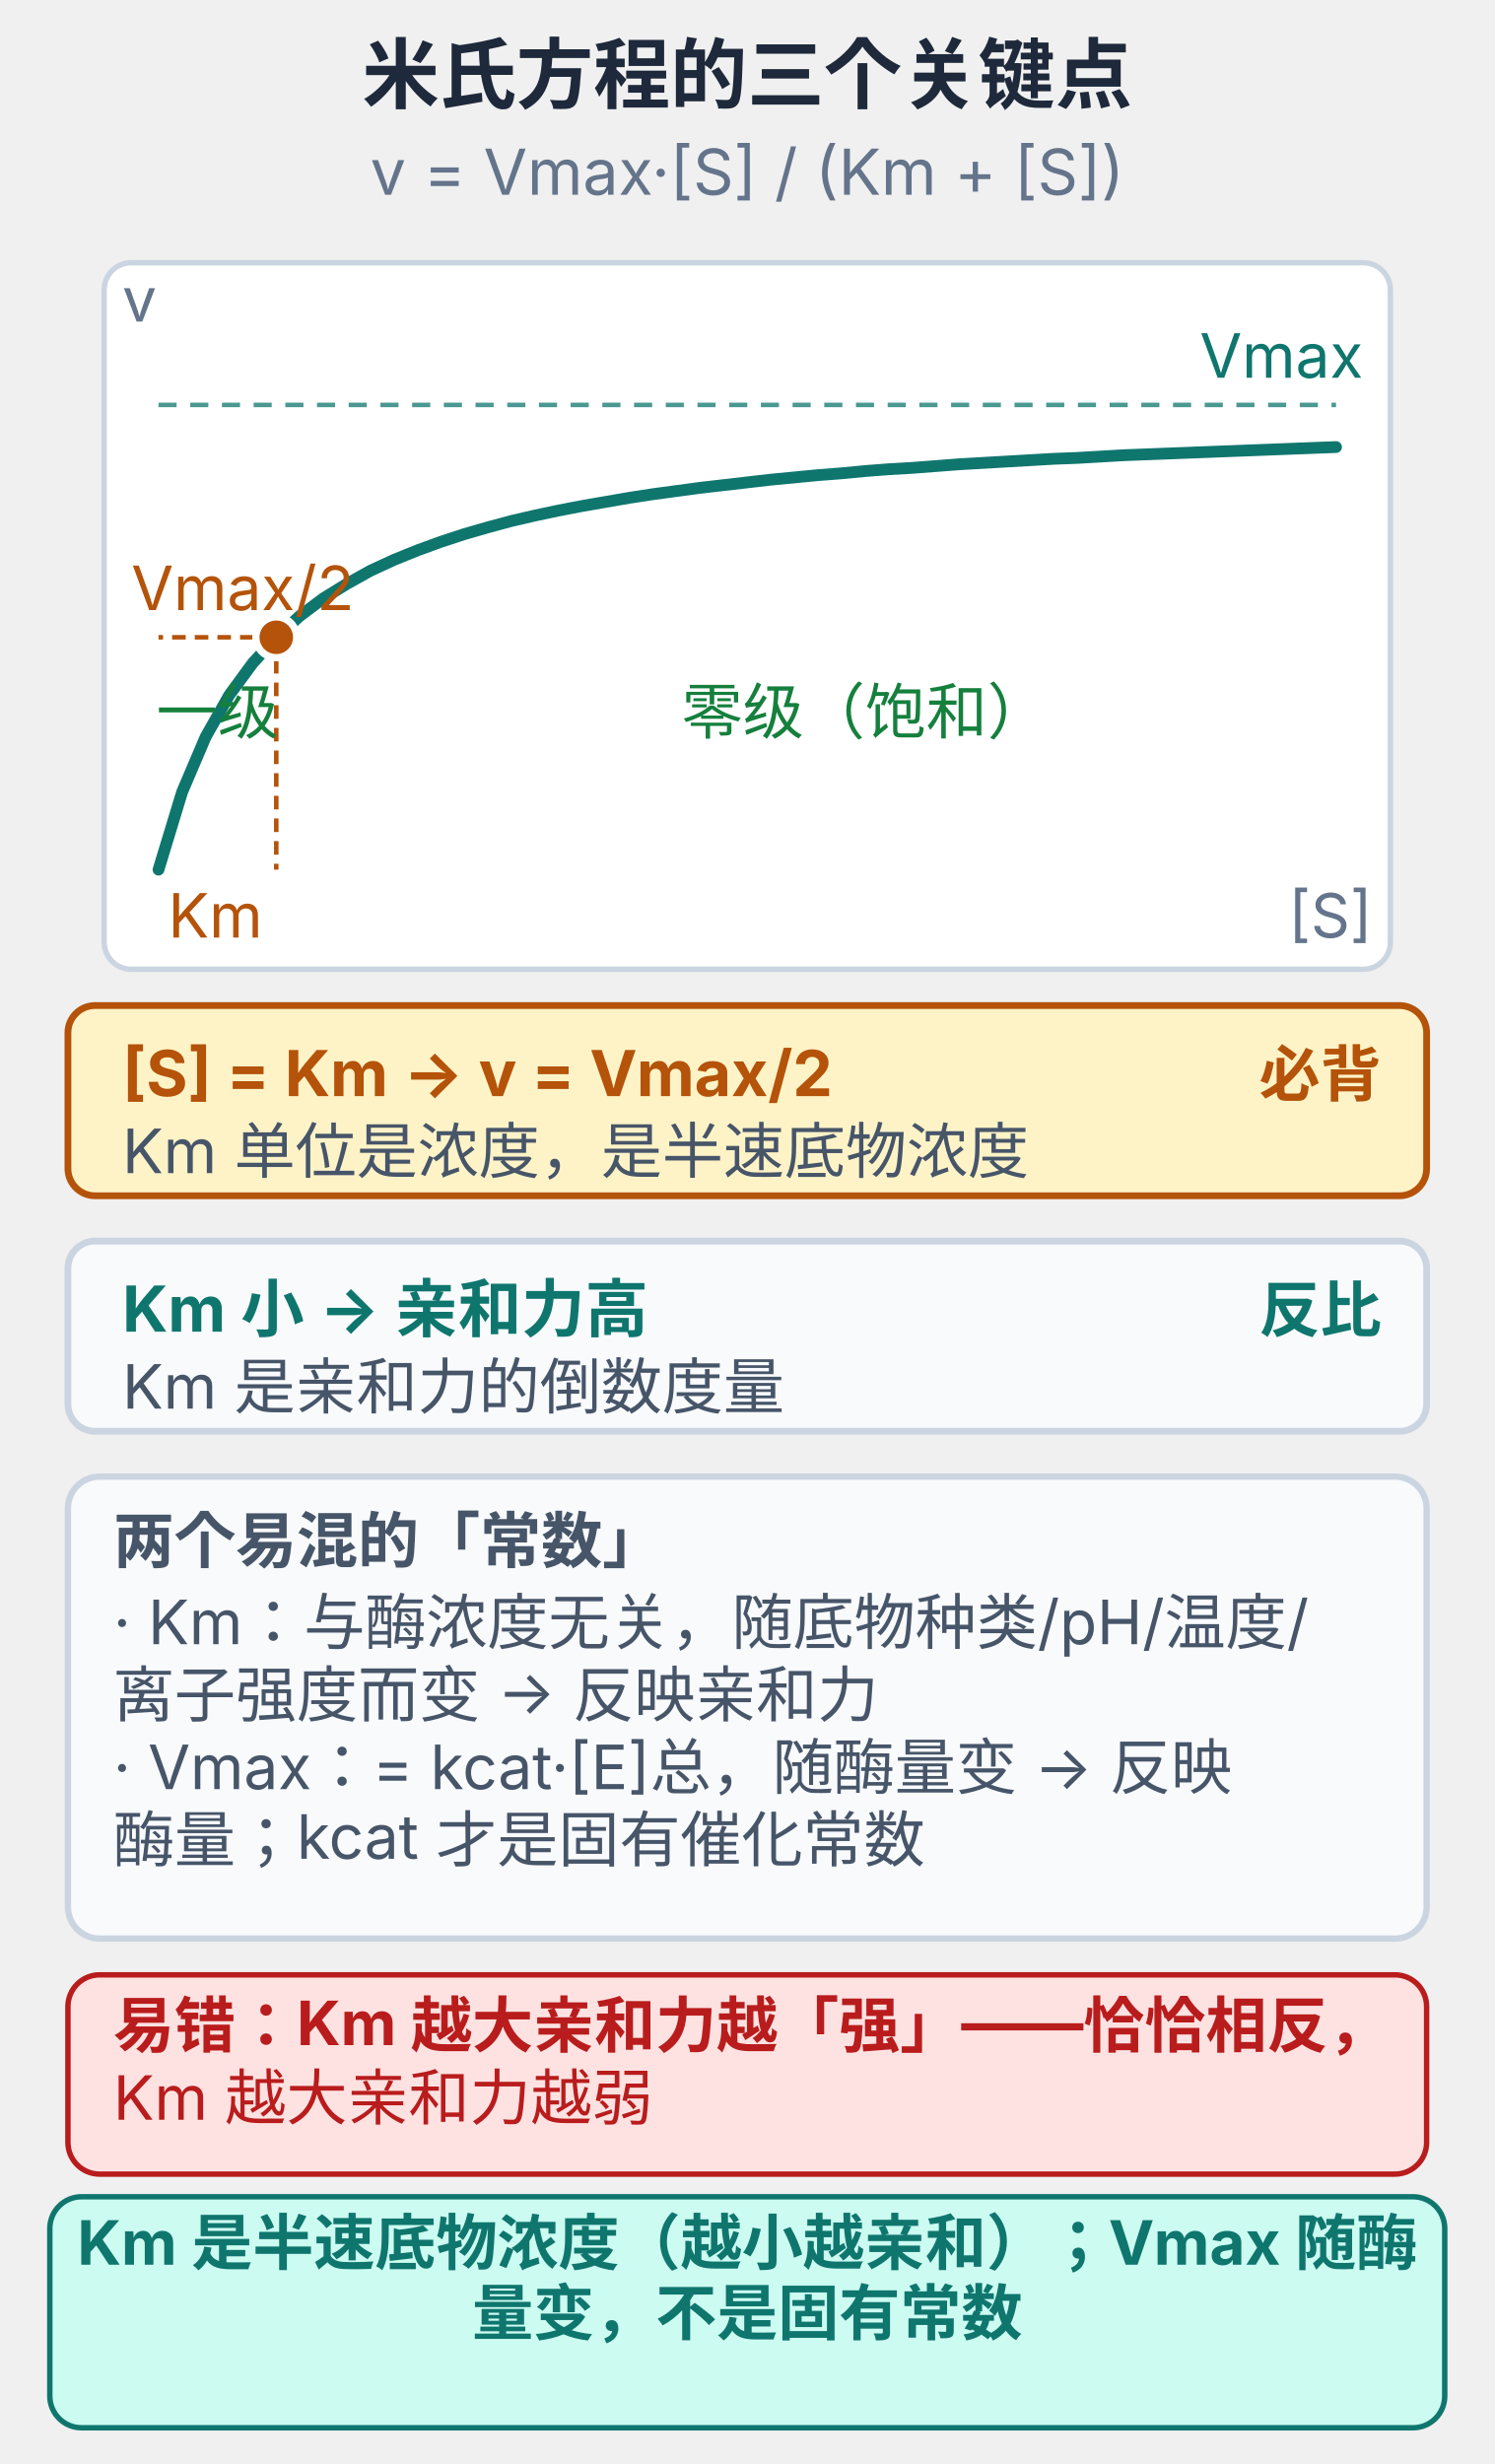
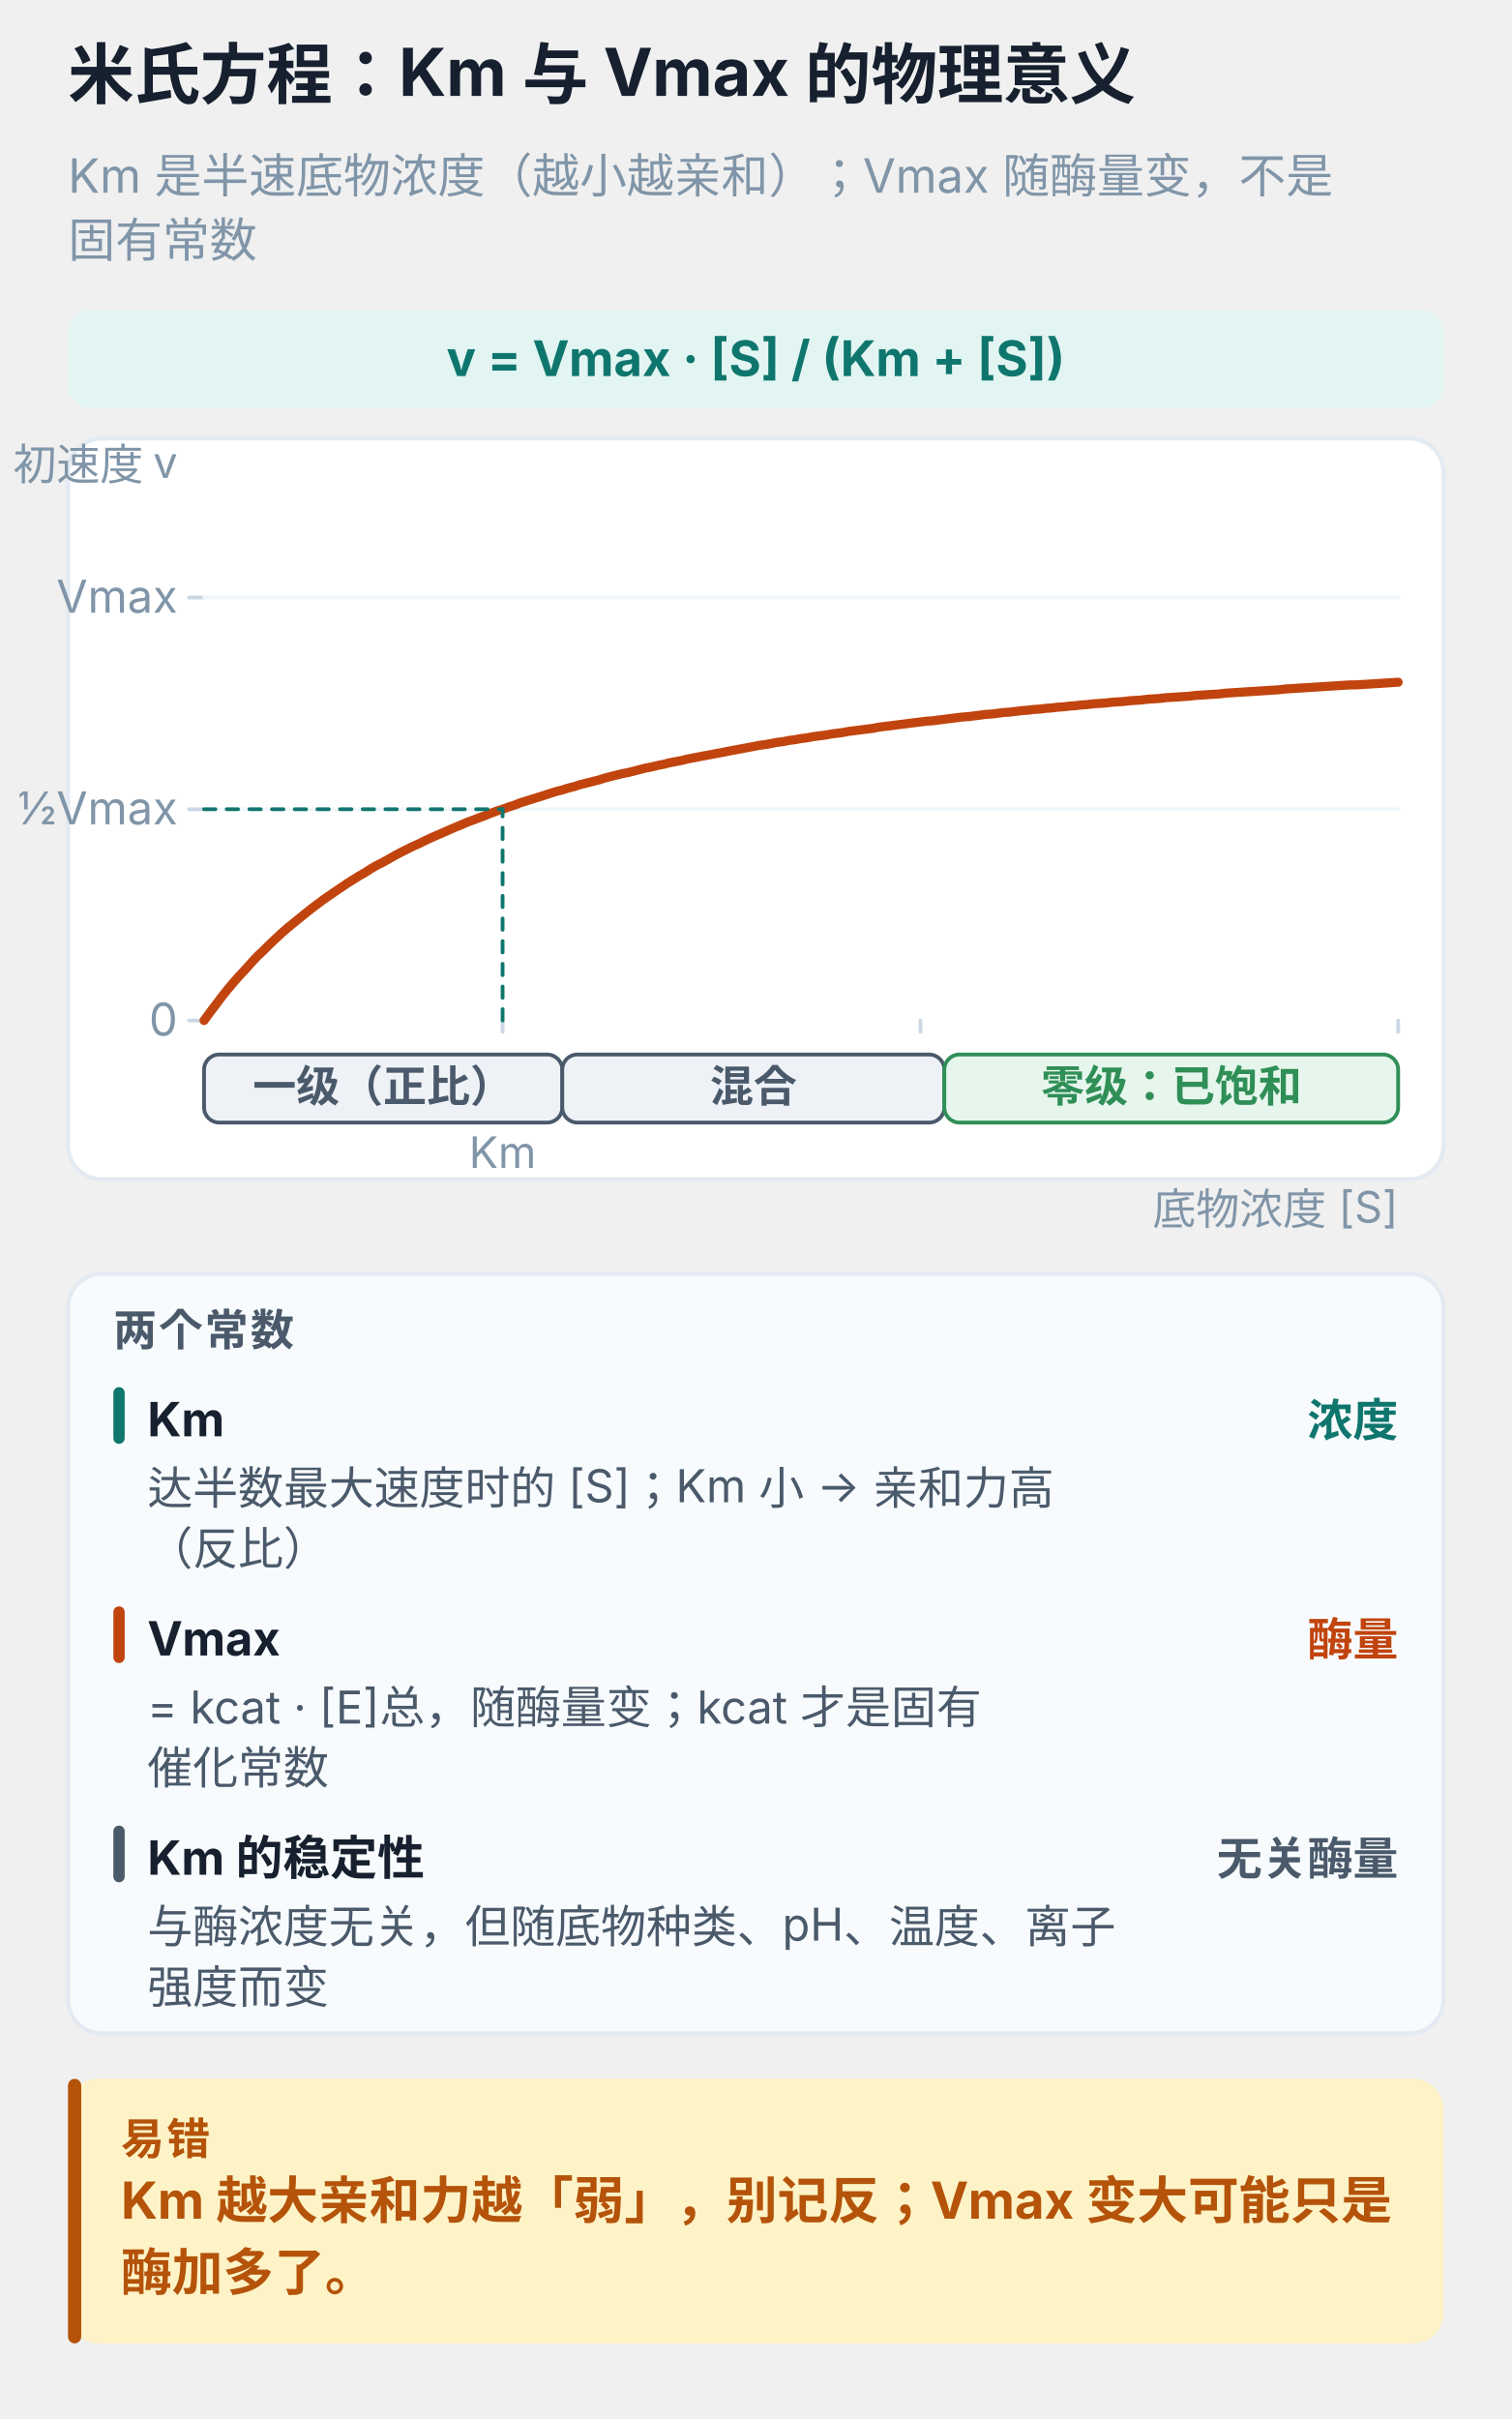
- <svg xmlns="http://www.w3.org/2000/svg" viewBox="0 0 330 544" width="100%" style="max-width:330px;display:block;margin:0 auto;background:#ffffff;border-radius:10px" role="img">
-   <text x="165.0" y="22.6" text-anchor="middle" font-size="17" font-weight="700" fill="#1e293b" font-family="-apple-system,'PingFang SC','Microsoft YaHei',sans-serif">米氏方程的三个关键点</text>
-   <text x="165.0" y="43.0" text-anchor="middle" font-size="14" font-weight="400" fill="#64748b" font-family="-apple-system,'PingFang SC','Microsoft YaHei',sans-serif">v = Vmax·[S] / (Km + [S])</text>
-   <rect x="23.0" y="58.0" width="284.0" height="156.0" rx="6" fill="#ffffff" stroke="#cbd5e1" stroke-width="1.2" />
-   <polyline points="35.0,192.0 40.2,174.9 45.4,162.7 50.6,153.5 55.8,146.4 61.0,140.7 66.2,136.0 71.4,132.1 76.6,128.9 81.8,126.0 87.0,123.6 92.2,121.5 97.4,119.6 102.6,117.9 107.8,116.4 113.0,115.0 118.2,113.8 123.4,112.7 128.6,111.7 133.8,110.8 139.0,109.9 144.2,109.1 149.4,108.4 154.6,107.7 159.8,107.1 165.0,106.5 170.2,105.9 175.4,105.4 180.6,104.9 185.8,104.5 191.0,104.0 196.2,103.6 201.4,103.3 206.6,102.9 211.8,102.5 217.0,102.2 222.2,101.9 227.4,101.6 232.6,101.3 237.8,101.1 243.0,100.8 248.2,100.5 253.4,100.3 258.6,100.1 263.8,99.9 269.0,99.7 274.2,99.5 279.4,99.3 284.6,99.1 289.8,98.9 295.0,98.7" fill="none" stroke="#0f766e" stroke-width="2.6" stroke-linecap="round" />
-   <path d="M35.0,89.4 H295.0" stroke="#0f766e" stroke-width="1" stroke-dasharray="4 3" opacity="0.75" />
-   <path d="M61.0,140.7 H35.0" stroke="#b45309" stroke-width="1" stroke-dasharray="3 2" />
-   <path d="M61.0,140.7 V192" stroke="#b45309" stroke-width="1" stroke-dasharray="3 2" />
-   <circle cx="61.0" cy="140.7" r="4.5" fill="#b45309" stroke="#fff" stroke-width="1.6" />
-   <text x="58.0" y="207.0" text-anchor="end" font-size="13.5" font-weight="400" fill="#b45309" font-family="-apple-system,'PingFang SC','Microsoft YaHei',sans-serif">Km</text>
-   <text x="29.0" y="134.7" text-anchor="start" font-size="13.5" font-weight="400" fill="#b45309" font-family="-apple-system,'PingFang SC','Microsoft YaHei',sans-serif">Vmax/2</text>
-   <text x="301.0" y="83.4" text-anchor="end" font-size="13.5" font-weight="400" fill="#0f766e" font-family="-apple-system,'PingFang SC','Microsoft YaHei',sans-serif">Vmax</text>
-   <text x="303.0" y="207.0" text-anchor="end" font-size="13.5" font-weight="400" fill="#64748b" font-family="-apple-system,'PingFang SC','Microsoft YaHei',sans-serif">[S]</text>
-   <text x="27.0" y="71.0" text-anchor="start" font-size="13.5" font-weight="400" fill="#64748b" font-family="-apple-system,'PingFang SC','Microsoft YaHei',sans-serif">v</text>
-   <text x="48.0" y="162.0" text-anchor="middle" font-size="13.5" font-weight="400" fill="#15803d" font-family="-apple-system,'PingFang SC','Microsoft YaHei',sans-serif">一级</text>
-   <text x="191.0" y="162.0" text-anchor="middle" font-size="13.5" font-weight="400" fill="#15803d" font-family="-apple-system,'PingFang SC','Microsoft YaHei',sans-serif">零级（饱和）</text>
-   <rect x="15.0" y="222.0" width="300.0" height="42.0" rx="6" fill="#fef3c7" stroke="#b45309" stroke-width="1.5" />
-   <text x="27.0" y="242.0" text-anchor="start" font-size="14" font-weight="700" fill="#b45309" font-family="-apple-system,'PingFang SC','Microsoft YaHei',sans-serif">[S] = Km → v = Vmax/2</text>
-   <text x="305.0" y="242.0" text-anchor="end" font-size="13.5" font-weight="700" fill="#b45309" font-family="-apple-system,'PingFang SC','Microsoft YaHei',sans-serif">必背</text>
-   <text x="27.0" y="259.0" text-anchor="start" font-size="13.5" font-weight="400" fill="#475569" font-family="-apple-system,'PingFang SC','Microsoft YaHei',sans-serif">Km 单位是浓度，是半速底物浓度</text>
-   <rect x="15.0" y="274.0" width="300.0" height="42.0" rx="6" fill="#f8fafc" stroke="#cbd5e1" stroke-width="1.5" />
-   <text x="27.0" y="294.0" text-anchor="start" font-size="14" font-weight="700" fill="#0f766e" font-family="-apple-system,'PingFang SC','Microsoft YaHei',sans-serif">Km 小 → 亲和力高</text>
-   <text x="305.0" y="294.0" text-anchor="end" font-size="13.5" font-weight="700" fill="#0f766e" font-family="-apple-system,'PingFang SC','Microsoft YaHei',sans-serif">反比</text>
-   <text x="27.0" y="311.0" text-anchor="start" font-size="13.5" font-weight="400" fill="#475569" font-family="-apple-system,'PingFang SC','Microsoft YaHei',sans-serif">Km 是亲和力的倒数度量</text>
-   <rect x="15.0" y="326.0" width="300.0" height="102.0" rx="7" fill="#f8fafc" stroke="#cbd5e1" stroke-width="1.4" />
-   <text x="25.0" y="345.0" text-anchor="start" font-size="13.5" font-weight="700" fill="#475569" font-family="-apple-system,'PingFang SC','Microsoft YaHei',sans-serif">两个易混的「常数」</text>
-   <text x="25.0" y="363.0" text-anchor="start" font-size="13.5" font-weight="400" fill="#475569" font-family="-apple-system,'PingFang SC','Microsoft YaHei',sans-serif">· Km：与酶浓度无关，随底物种类/pH/温度/</text>
-   <text x="25.0" y="379.0" text-anchor="start" font-size="13.5" font-weight="400" fill="#475569" font-family="-apple-system,'PingFang SC','Microsoft YaHei',sans-serif">离子强度而变 → 反映亲和力</text>
-   <text x="25.0" y="395.0" text-anchor="start" font-size="13.5" font-weight="400" fill="#475569" font-family="-apple-system,'PingFang SC','Microsoft YaHei',sans-serif">· Vmax：= kcat·[E]总，随酶量变 → 反映</text>
-   <text x="25.0" y="411.0" text-anchor="start" font-size="13.5" font-weight="400" fill="#475569" font-family="-apple-system,'PingFang SC','Microsoft YaHei',sans-serif">酶量；kcat 才是固有催化常数</text>
-   <rect x="15.0" y="436.0" width="300.0" height="44.0" rx="7" fill="#fee2e2" stroke="#b91c1c" stroke-width="1.2" />
-   <text x="25.0" y="452.0" text-anchor="start" font-size="13.5" font-weight="700" fill="#b91c1c" font-family="-apple-system,'PingFang SC','Microsoft YaHei',sans-serif">易错：Km 越大亲和力越「强」——恰恰相反，</text>
-   <text x="25.0" y="468.0" text-anchor="start" font-size="13.5" font-weight="400" fill="#b91c1c" font-family="-apple-system,'PingFang SC','Microsoft YaHei',sans-serif">Km 越大亲和力越弱</text>
-   <rect x="11.0" y="485.0" width="308.0" height="51.0" rx="7" fill="#ccfbf1" stroke="#0f766e" stroke-width="1.2" />
-   <text x="165.0" y="500.0" text-anchor="middle" font-size="13.5" font-weight="700" fill="#0f766e" font-family="-apple-system,'PingFang SC','Microsoft YaHei',sans-serif">Km 是半速底物浓度（越小越亲和）；Vmax 随酶</text>
-   <text x="165.0" y="515.5" text-anchor="middle" font-size="13.5" font-weight="700" fill="#0f766e" font-family="-apple-system,'PingFang SC','Microsoft YaHei',sans-serif">量变，不是固有常数</text>
+ <svg xmlns="http://www.w3.org/2000/svg" viewBox="0 0 400 640" width="100%" style="max-width:400px;display:block;margin:0 auto;background:#ffffff;border-radius:12px" role="img" aria-label="米氏方程：Km 与 Vmax 的物理意义">
+   <text x="18.0" y="26.0" font-size="17.5" font-weight="700" fill="#16202e" font-family="-apple-system,BlinkMacSystemFont,'PingFang SC','Microsoft YaHei',sans-serif">米氏方程：Km 与 Vmax 的物理意义</text>
+   <text x="18.0" y="51.0" font-size="12.5" font-weight="400" fill="#8095a8" font-family="-apple-system,BlinkMacSystemFont,'PingFang SC','Microsoft YaHei',sans-serif">Km 是半速底物浓度（越小越亲和）；Vmax 随酶量变，不是</text>
+   <text x="18.0" y="68.0" font-size="12.5" font-weight="400" fill="#8095a8" font-family="-apple-system,BlinkMacSystemFont,'PingFang SC','Microsoft YaHei',sans-serif">固有常数</text>
+   <rect x="18.0" y="82.0" width="364.0" height="26.0" rx="6" fill="#e2f5f2" />
+   <text x="200.0" y="99.5" text-anchor="middle" font-size="13" font-weight="700" fill="#0f766e" font-family="-apple-system,BlinkMacSystemFont,'PingFang SC','Microsoft YaHei',sans-serif">v = Vmax · [S] / (Km + [S])</text>
+   <rect x="18.0" y="116.0" width="364.0" height="196.0" rx="9" fill="#ffffff" stroke="#e3eaf2" stroke-width="1.1" />
+   <line x1="50.0" y1="158.1" x2="54.0" y2="158.1" stroke="#cbd8e4" stroke-width="1" stroke-linecap="round" />
+   <text x="47.0" y="162.1" text-anchor="end" font-size="12" font-weight="400" fill="#8095a8" font-family="-apple-system,BlinkMacSystemFont,'PingFang SC','Microsoft YaHei',sans-serif">Vmax</text>
+   <line x1="54.0" y1="158.1" x2="370.0" y2="158.1" stroke="#f1f6fa" stroke-width="1" stroke-linecap="round" />
+   <line x1="50.0" y1="214.1" x2="54.0" y2="214.1" stroke="#cbd8e4" stroke-width="1" stroke-linecap="round" />
+   <text x="47.0" y="218.1" text-anchor="end" font-size="12" font-weight="400" fill="#8095a8" font-family="-apple-system,BlinkMacSystemFont,'PingFang SC','Microsoft YaHei',sans-serif">½Vmax</text>
+   <line x1="54.0" y1="214.1" x2="370.0" y2="214.1" stroke="#f1f6fa" stroke-width="1" stroke-linecap="round" />
+   <line x1="50.0" y1="270.0" x2="54.0" y2="270.0" stroke="#cbd8e4" stroke-width="1" stroke-linecap="round" />
+   <text x="47.0" y="274.0" text-anchor="end" font-size="12" font-weight="400" fill="#8095a8" font-family="-apple-system,BlinkMacSystemFont,'PingFang SC','Microsoft YaHei',sans-serif">0</text>
+   <text x="47.0" y="127.0" text-anchor="end" font-size="11.5" font-weight="400" fill="#8095a8" font-family="-apple-system,BlinkMacSystemFont,'PingFang SC','Microsoft YaHei',sans-serif">初速度 v</text>
+   <line x1="133.0" y1="270.0" x2="133.0" y2="273.0" stroke="#cbd8e4" stroke-width="1" stroke-linecap="round" />
+   <text x="133.0" y="309.0" text-anchor="middle" font-size="11.5" font-weight="400" fill="#8095a8" font-family="-apple-system,BlinkMacSystemFont,'PingFang SC','Microsoft YaHei',sans-serif">Km</text>
+   <line x1="243.6" y1="270.0" x2="243.6" y2="273.0" stroke="#cbd8e4" stroke-width="1" stroke-linecap="round" />
+   <line x1="370.0" y1="270.0" x2="370.0" y2="273.0" stroke="#cbd8e4" stroke-width="1" stroke-linecap="round" />
+   <text x="370.0" y="324.0" text-anchor="end" font-size="11.5" font-weight="400" fill="#8095a8" font-family="-apple-system,BlinkMacSystemFont,'PingFang SC','Microsoft YaHei',sans-serif">底物浓度 [S]</text>
+   <rect x="54.0" y="279.0" width="94.8" height="18.0" rx="4" fill="#eef2f7" stroke="#4a5a6b" stroke-width="1" />
+   <text x="101.4" y="291.5" text-anchor="middle" font-size="11.5" font-weight="700" fill="#4a5a6b" font-family="-apple-system,BlinkMacSystemFont,'PingFang SC','Microsoft YaHei',sans-serif">一级（正比）</text>
+   <rect x="148.8" y="279.0" width="101.1" height="18.0" rx="4" fill="#eef2f7" stroke="#4a5a6b" stroke-width="1" />
+   <text x="199.4" y="291.5" text-anchor="middle" font-size="11.5" font-weight="700" fill="#4a5a6b" font-family="-apple-system,BlinkMacSystemFont,'PingFang SC','Microsoft YaHei',sans-serif">混合</text>
+   <rect x="249.9" y="279.0" width="120.1" height="18.0" rx="4" fill="#e6f6ec" stroke="#2f8f57" stroke-width="1" />
+   <text x="310.0" y="291.5" text-anchor="middle" font-size="11.5" font-weight="700" fill="#2f8f57" font-family="-apple-system,BlinkMacSystemFont,'PingFang SC','Microsoft YaHei',sans-serif">零级：已饱和</text>
+   <polyline points="54.0,270.0 55.6,267.8 57.2,265.7 58.7,263.7 60.3,261.7 61.9,259.8 63.5,258.0 65.1,256.3 66.6,254.6 68.2,252.9 69.8,251.4 71.4,249.8 73.0,248.3 74.5,246.9 76.1,245.5 77.7,244.2 79.3,242.9 80.9,241.6 82.4,240.4 84.0,239.2 85.6,238.0 87.2,236.9 88.8,235.8 90.3,234.8 91.9,233.7 93.5,232.7 95.1,231.7 96.7,230.8 98.2,229.8 99.8,228.9 101.4,228.1 103.0,227.2 104.6,226.3 106.1,225.5 107.7,224.7 109.3,223.9 110.9,223.2 112.5,222.4 114.0,221.7 115.6,221.0 117.2,220.3 118.8,219.6 120.4,218.9 121.9,218.3 123.5,217.6 125.1,217.0 126.7,216.4 128.3,215.8 129.8,215.2 131.4,214.6 133.0,214.1 134.6,213.5 136.2,213.0 137.7,212.4 139.3,211.9 140.9,211.4 142.5,210.9 144.1,210.4 145.6,209.9 147.2,209.4 148.8,209.0 150.4,208.5 152.0,208.1 153.5,207.6 155.1,207.2 156.7,206.8 158.3,206.4 159.9,205.9 161.4,205.5 163.0,205.1 164.6,204.7 166.2,204.4 167.8,204.0 169.3,203.6 170.9,203.2 172.5,202.9 174.1,202.5 175.7,202.2 177.2,201.8 178.8,201.5 180.4,201.2 182.0,200.8 183.6,200.5 185.1,200.2 186.7,199.9 188.3,199.6 189.9,199.3 191.5,199.0 193.0,198.7 194.6,198.4 196.2,198.1 197.8,197.8 199.4,197.5 200.9,197.2 202.5,197.0 204.1,196.7 205.7,196.4 207.3,196.2 208.8,195.9 210.4,195.7 212.0,195.4 213.6,195.2 215.2,194.9 216.7,194.7 218.3,194.5 219.9,194.2 221.5,194.0 223.1,193.8 224.6,193.5 226.2,193.3 227.8,193.1 229.4,192.9 231.0,192.7 232.5,192.4 234.1,192.2 235.7,192.0 237.3,191.8 238.9,191.6 240.4,191.4 242.0,191.2 243.6,191.0 245.2,190.8 246.8,190.7 248.3,190.5 249.9,190.3 251.5,190.1 253.1,189.9 254.7,189.7 256.2,189.6 257.8,189.4 259.4,189.2 261.0,189.0 262.6,188.9 264.1,188.7 265.7,188.5 267.3,188.4 268.9,188.2 270.5,188.0 272.0,187.9 273.6,187.7 275.2,187.6 276.8,187.4 278.4,187.3 279.9,187.1 281.5,187.0 283.1,186.8 284.7,186.7 286.3,186.5 287.8,186.4 289.4,186.2 291.0,186.1 292.6,186.0 294.2,185.8 295.7,185.7 297.3,185.6 298.9,185.4 300.5,185.3 302.1,185.2 303.6,185.0 305.2,184.9 306.8,184.8 308.4,184.6 310.0,184.5 311.5,184.4 313.1,184.3 314.7,184.2 316.3,184.0 317.9,183.9 319.4,183.8 321.0,183.7 322.6,183.6 324.2,183.4 325.8,183.3 327.3,183.2 328.9,183.1 330.5,183.0 332.1,182.9 333.7,182.8 335.2,182.7 336.8,182.6 338.4,182.5 340.0,182.3 341.6,182.2 343.1,182.1 344.7,182.0 346.3,181.9 347.9,181.8 349.5,181.7 351.0,181.6 352.6,181.5 354.2,181.4 355.8,181.3 357.4,181.2 358.9,181.2 360.5,181.1 362.1,181.0 363.7,180.9 365.3,180.8 366.8,180.7 368.4,180.6 370.0,180.5" fill="none" stroke="#c1440e" stroke-width="2.4" stroke-linejoin="round" stroke-linecap="round" />
+   <line x1="54.0" y1="214.1" x2="133.0" y2="214.1" stroke="#0f766e" stroke-width="1" stroke-dasharray="3 3" stroke-linecap="round" />
+   <line x1="133.0" y1="270.0" x2="133.0" y2="214.1" stroke="#0f766e" stroke-width="1" stroke-dasharray="3 3" stroke-linecap="round" />
+   <rect x="18.0" y="337.0" width="364.0" height="201.0" rx="9" fill="#f8fbfd" stroke="#e3eaf2" stroke-width="1.1" />
+   <text x="30.0" y="356.0" font-size="11.5" font-weight="700" fill="#4a5a6b" letter-spacing="0.6" font-family="-apple-system,BlinkMacSystemFont,'PingFang SC','Microsoft YaHei',sans-serif">两个常数</text>
+   <rect x="30.0" y="367.0" width="3.0" height="15.0" rx="1.5" fill="#0f766e" />
+   <text x="39.0" y="380.0" font-size="12.5" font-weight="700" fill="#16202e" font-family="-apple-system,BlinkMacSystemFont,'PingFang SC','Microsoft YaHei',sans-serif">Km</text>
+   <text x="370.0" y="380.0" text-anchor="end" font-size="12" font-weight="700" fill="#0f766e" font-family="-apple-system,BlinkMacSystemFont,'PingFang SC','Microsoft YaHei',sans-serif">浓度</text>
+   <text x="39.0" y="398.0" font-size="12" font-weight="400" fill="#4a5a6b" font-family="-apple-system,BlinkMacSystemFont,'PingFang SC','Microsoft YaHei',sans-serif">达半数最大速度时的 [S]；Km 小 → 亲和力高</text>
+   <text x="39.0" y="414.0" font-size="12" font-weight="400" fill="#4a5a6b" font-family="-apple-system,BlinkMacSystemFont,'PingFang SC','Microsoft YaHei',sans-serif">（反比）</text>
+   <rect x="30.0" y="425.0" width="3.0" height="15.0" rx="1.5" fill="#c1440e" />
+   <text x="39.0" y="438.0" font-size="12.5" font-weight="700" fill="#16202e" font-family="-apple-system,BlinkMacSystemFont,'PingFang SC','Microsoft YaHei',sans-serif">Vmax</text>
+   <text x="370.0" y="438.0" text-anchor="end" font-size="12" font-weight="700" fill="#c1440e" font-family="-apple-system,BlinkMacSystemFont,'PingFang SC','Microsoft YaHei',sans-serif">酶量</text>
+   <text x="39.0" y="456.0" font-size="12" font-weight="400" fill="#4a5a6b" font-family="-apple-system,BlinkMacSystemFont,'PingFang SC','Microsoft YaHei',sans-serif">= kcat · [E]总，随酶量变；kcat 才是固有</text>
+   <text x="39.0" y="472.0" font-size="12" font-weight="400" fill="#4a5a6b" font-family="-apple-system,BlinkMacSystemFont,'PingFang SC','Microsoft YaHei',sans-serif">催化常数</text>
+   <rect x="30.0" y="483.0" width="3.0" height="15.0" rx="1.5" fill="#4a5a6b" />
+   <text x="39.0" y="496.0" font-size="12.5" font-weight="700" fill="#16202e" font-family="-apple-system,BlinkMacSystemFont,'PingFang SC','Microsoft YaHei',sans-serif">Km 的稳定性</text>
+   <text x="370.0" y="496.0" text-anchor="end" font-size="12" font-weight="700" fill="#4a5a6b" font-family="-apple-system,BlinkMacSystemFont,'PingFang SC','Microsoft YaHei',sans-serif">无关酶量</text>
+   <text x="39.0" y="514.0" font-size="12" font-weight="400" fill="#4a5a6b" font-family="-apple-system,BlinkMacSystemFont,'PingFang SC','Microsoft YaHei',sans-serif">与酶浓度无关，但随底物种类、pH、温度、离子</text>
+   <text x="39.0" y="530.0" font-size="12" font-weight="400" fill="#4a5a6b" font-family="-apple-system,BlinkMacSystemFont,'PingFang SC','Microsoft YaHei',sans-serif">强度而变</text>
+   <rect x="18.0" y="550.0" width="364.0" height="70.0" rx="8" fill="#fef3c7" />
+   <rect x="18.0" y="550.0" width="3.5" height="70.0" rx="1.8" fill="#b45309" />
+   <text x="32.0" y="570.0" font-size="11.5" font-weight="700" fill="#b45309" letter-spacing="0.6" font-family="-apple-system,BlinkMacSystemFont,'PingFang SC','Microsoft YaHei',sans-serif">易错</text>
+   <text x="32.0" y="587.0" font-size="13.5" font-weight="700" fill="#b45309" font-family="-apple-system,BlinkMacSystemFont,'PingFang SC','Microsoft YaHei',sans-serif">Km 越大亲和力越「弱」，别记反；Vmax 变大可能只是</text>
+   <text x="32.0" y="606.0" font-size="13.5" font-weight="700" fill="#b45309" font-family="-apple-system,BlinkMacSystemFont,'PingFang SC','Microsoft YaHei',sans-serif">酶加多了。</text>
</svg>
